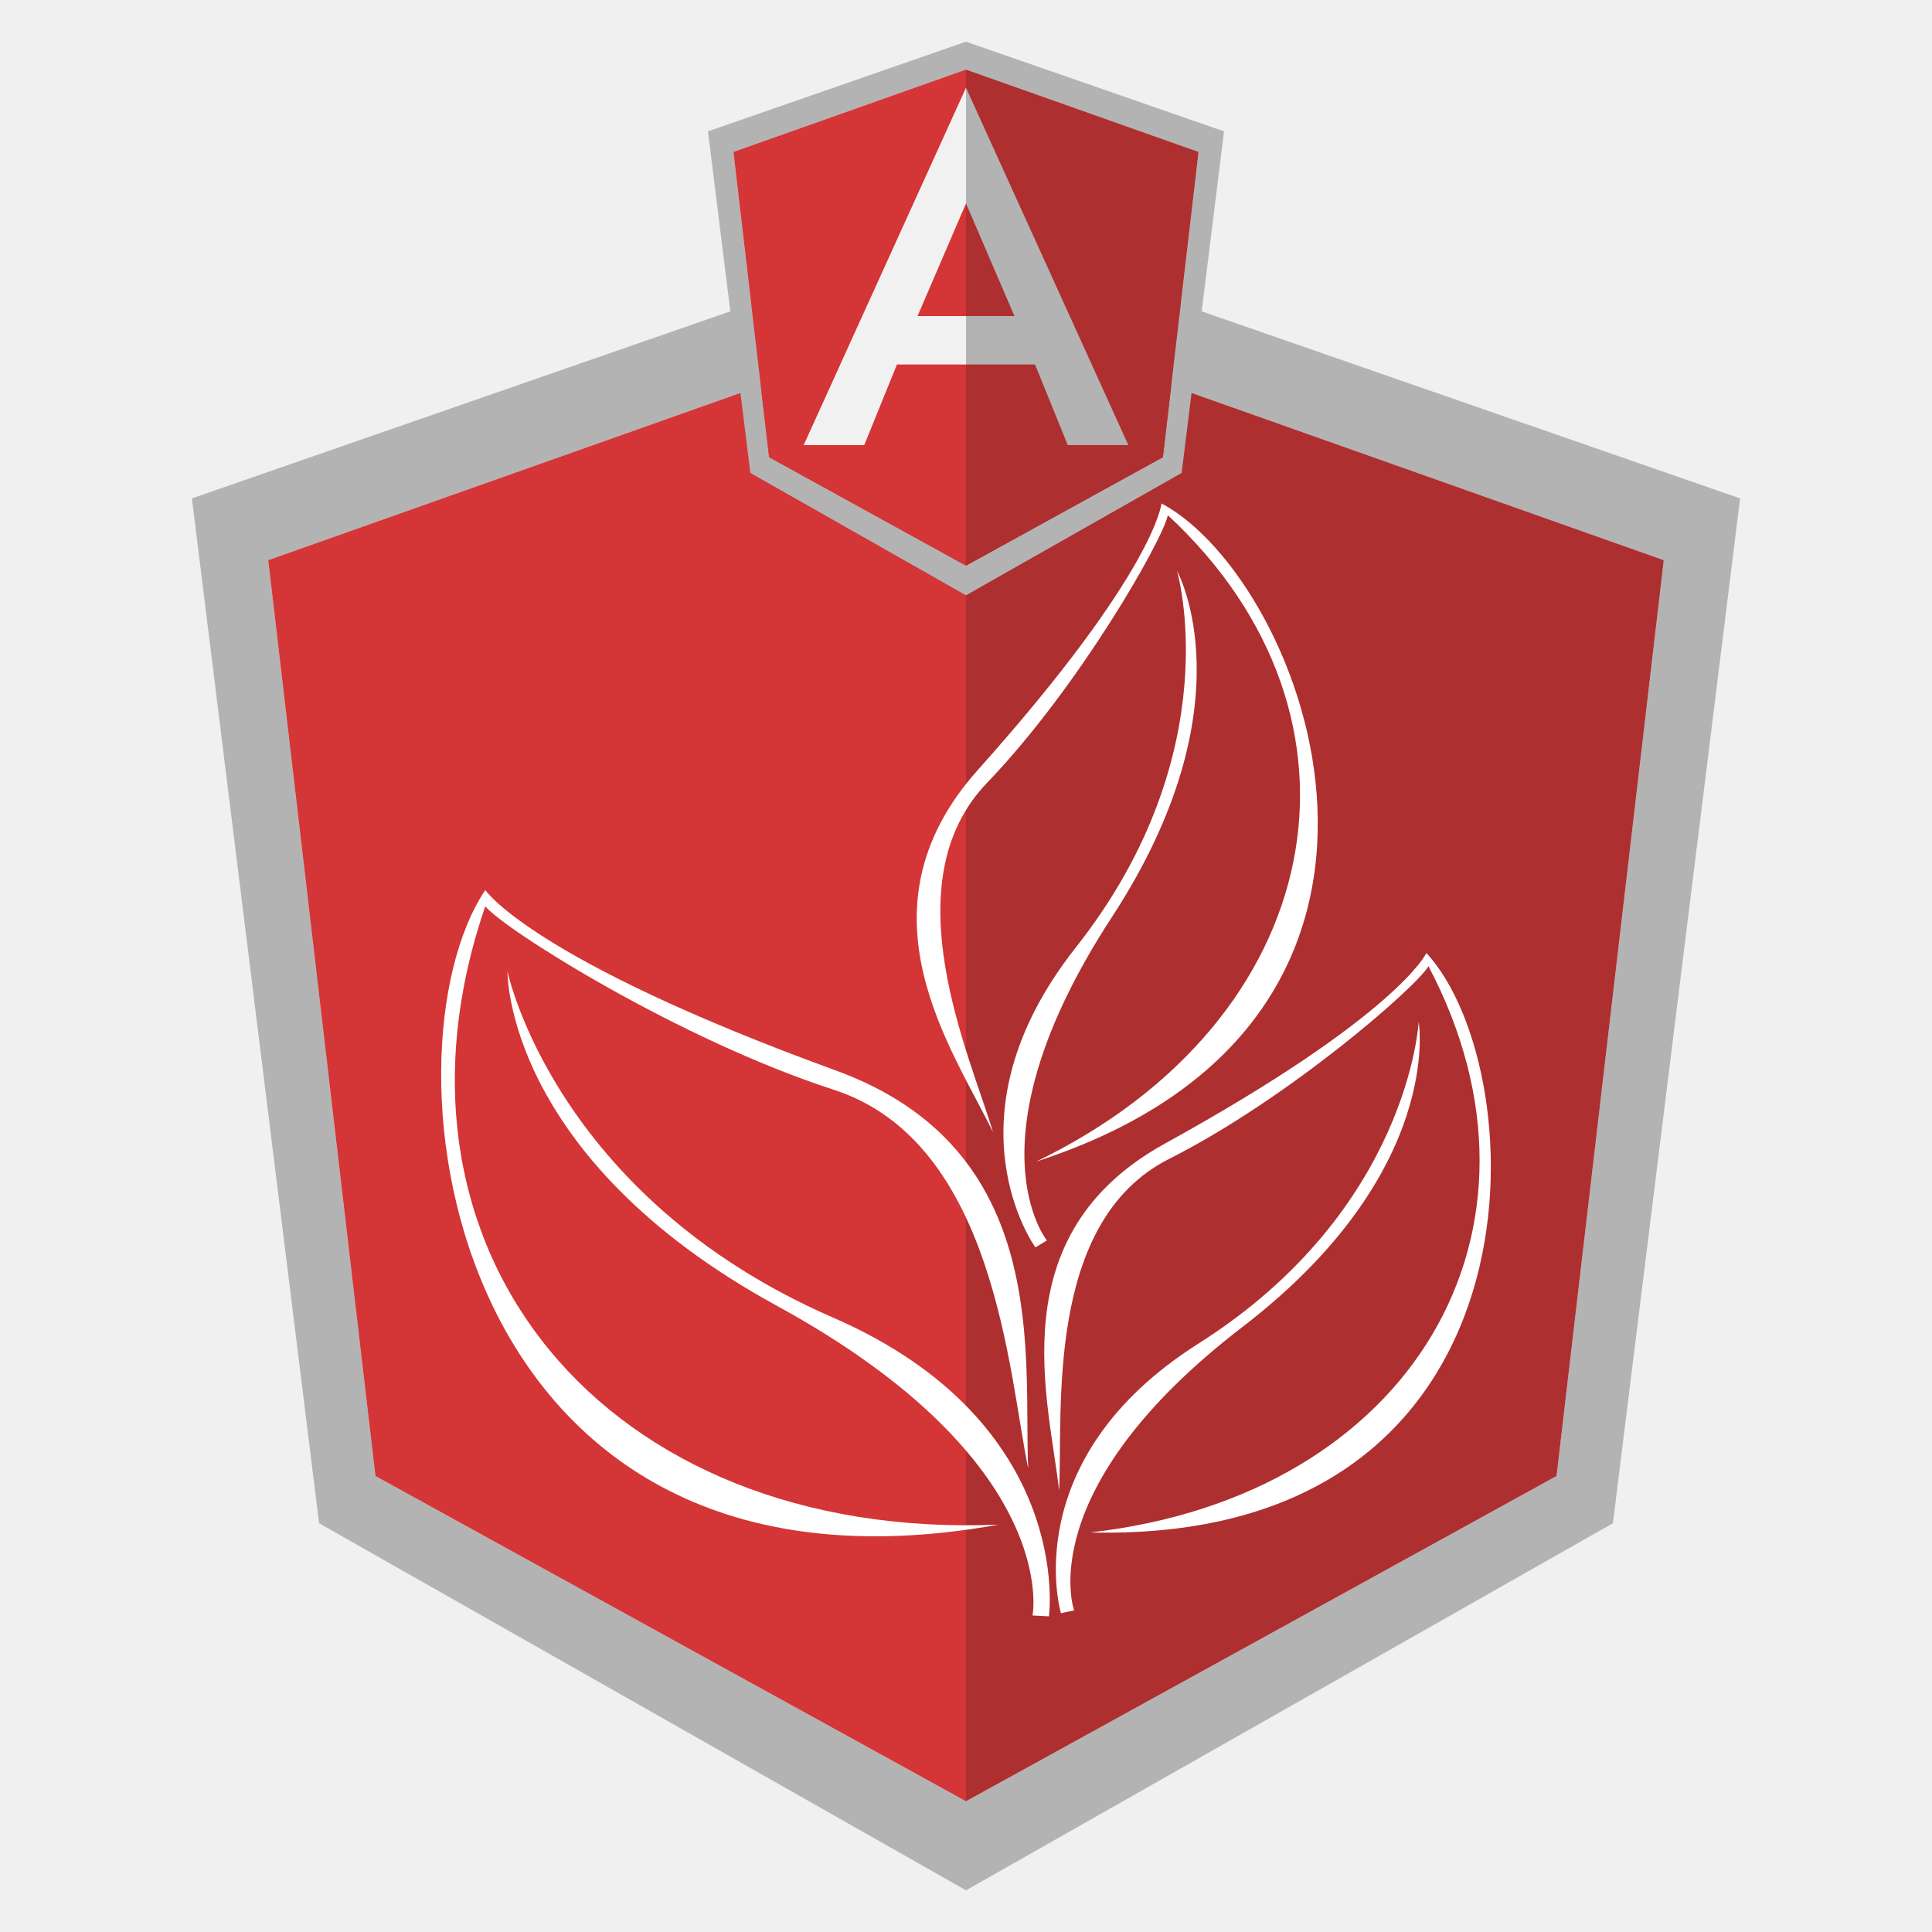
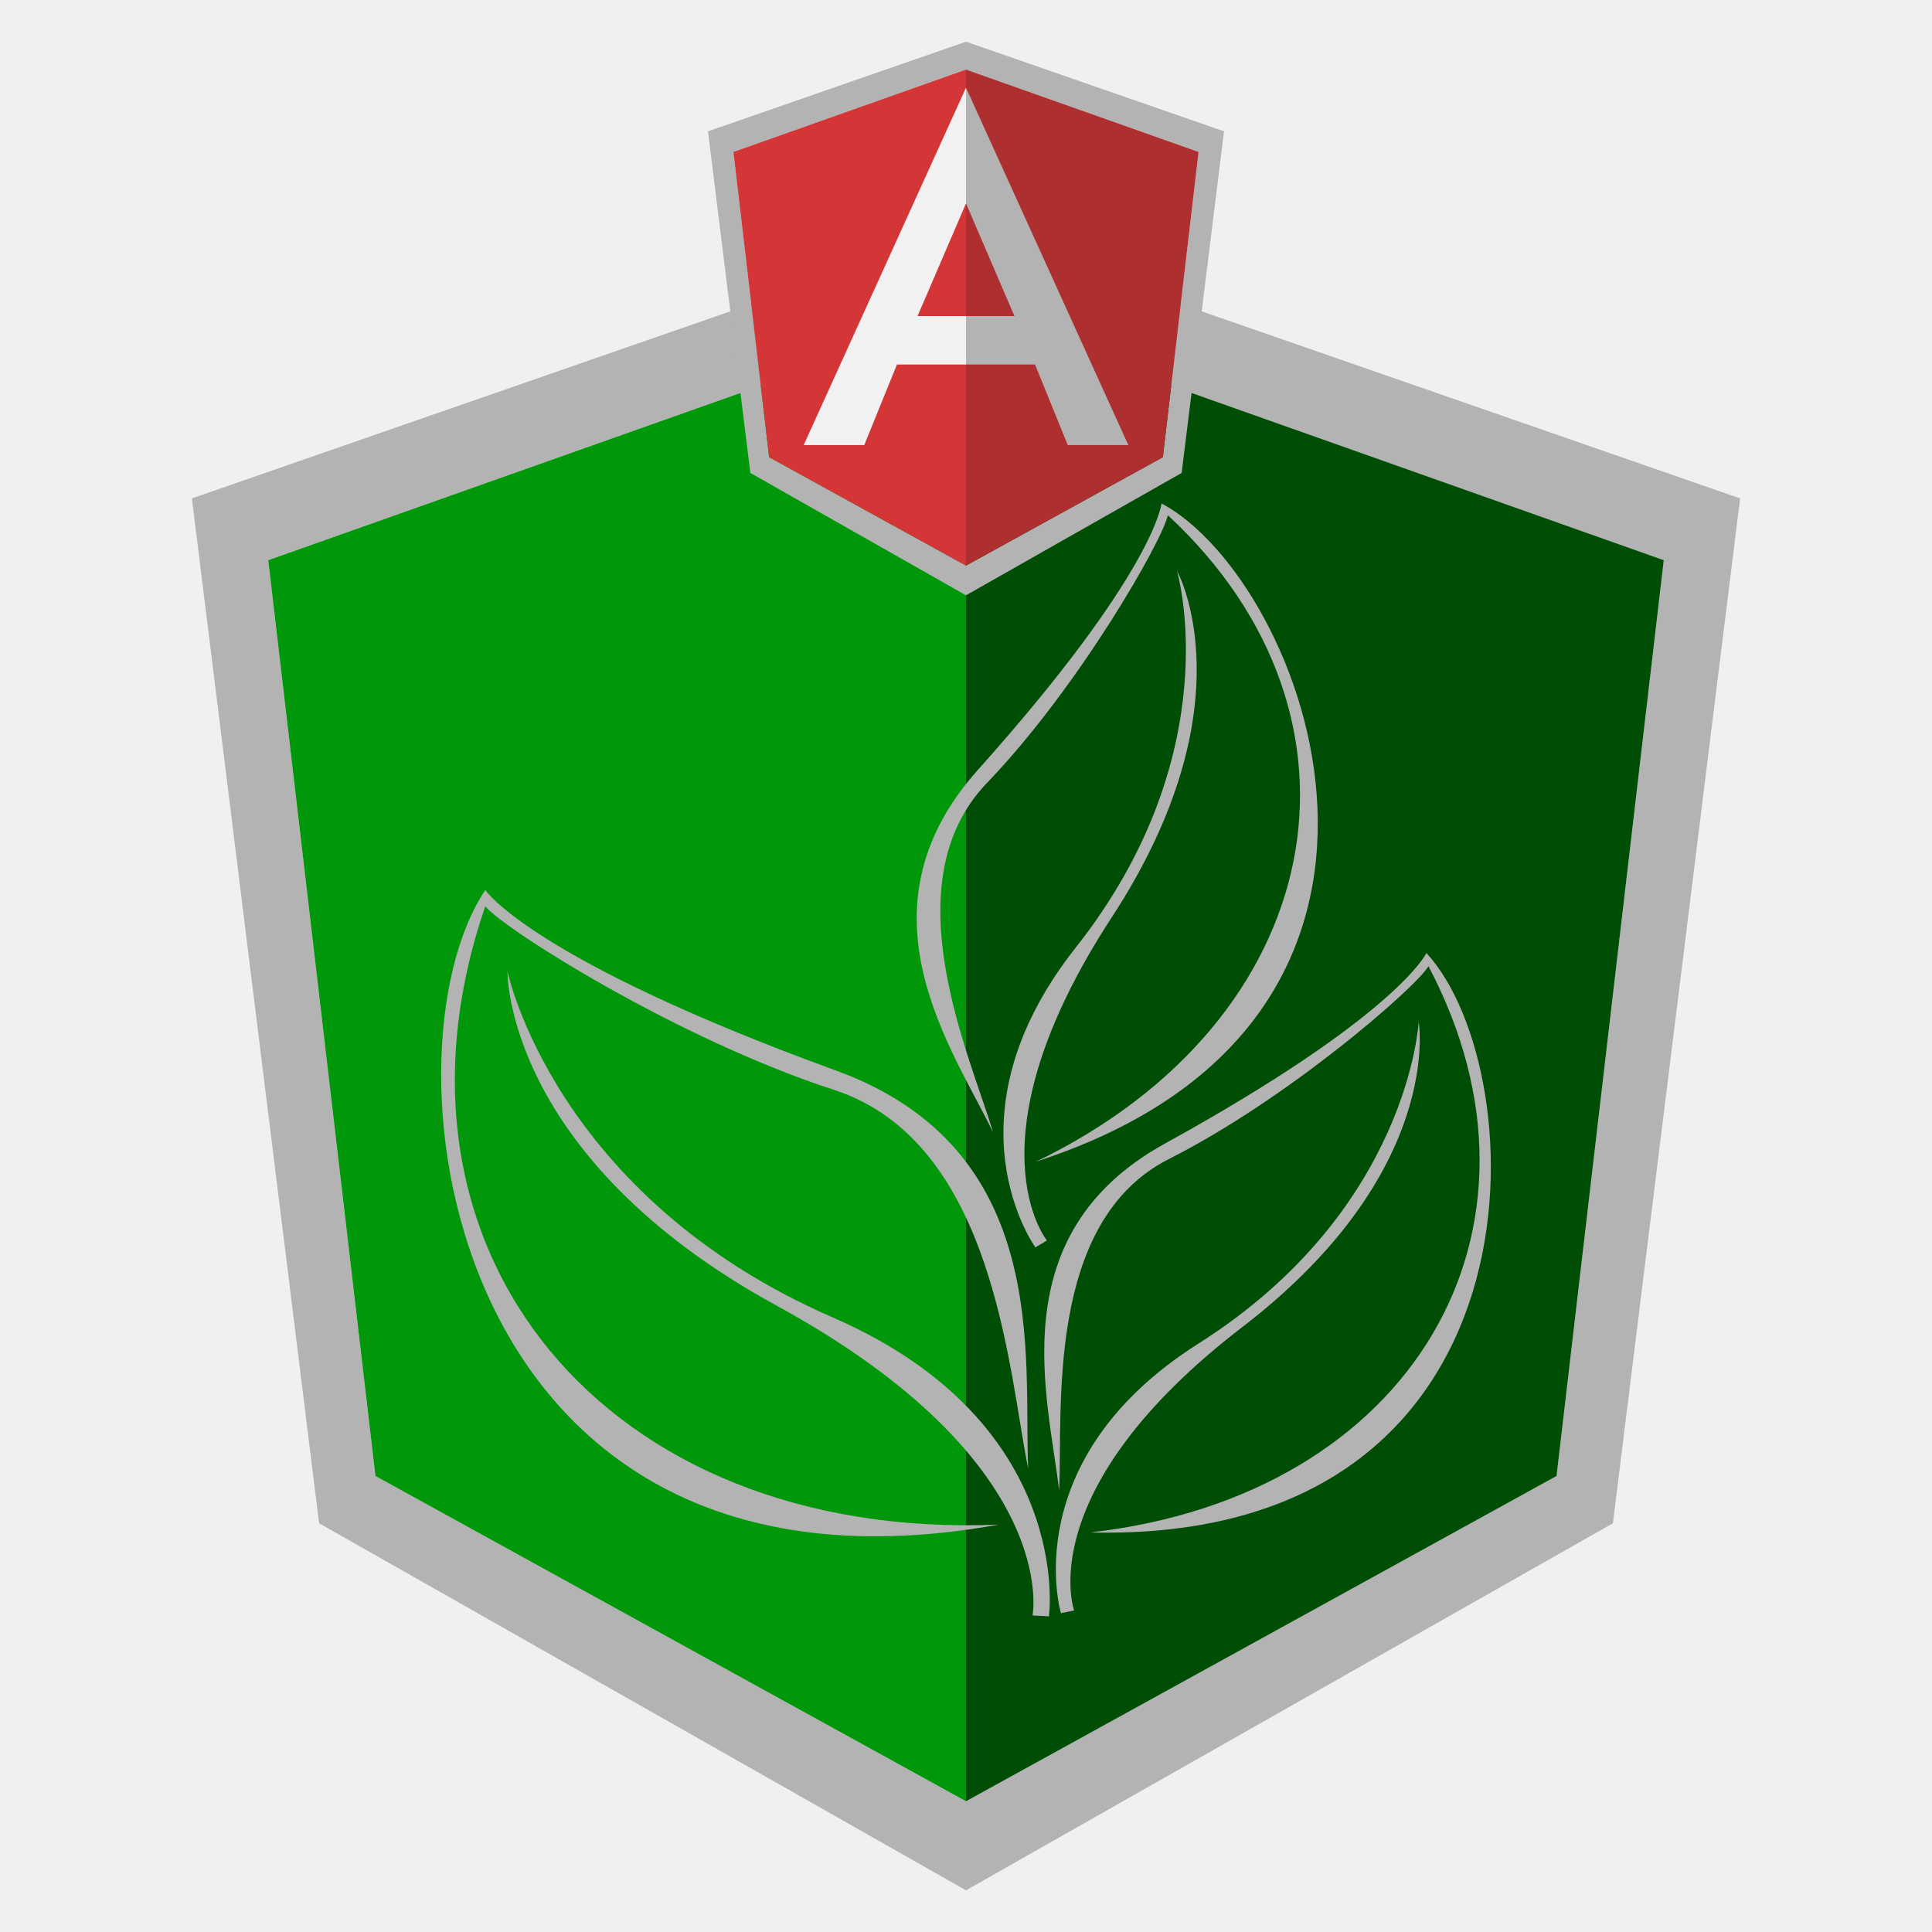
<svg xmlns="http://www.w3.org/2000/svg" width="500" height="500" id="svg2" version="1.1">
  <defs id="defs4" />
  <g id="layer4" style="display:inline">
-     <g id="g5388" transform="matrix(0.9405448,0,0,0.9405448,14.86381,39.16121)">
-       <g id="g5368">
-         <g id="g5199">
-           <g id="g5201">
-             <path id="path5203" d="m 250,21.5 -213,74 35,282 178,101 L 250,454 87.5,364.5 58,112.5 250,44.5 z" style="fill:#b3b3b3;fill-opacity:1;stroke:none;display:inline" />
-             <path style="fill:#b3b3b3;fill-opacity:1;stroke:none;display:inline" d="m 250,21.5 213,74 -35,282 -178,101 0,-24.5 162.5,-89.5 29.5,-252 -192,-68 z" id="path5205" />
+     <g id="g5368" transform="matrix(0.9405448,0,0,0.9405448,14.86381,39.16121)">
+       <g id="g5199">
+         <g id="g5201">
+           <path style="fill:#b3b3b3;fill-opacity:1;stroke:none;display:inline" d="m 250,21.5 -213,74 35,282 178,101 L 250,454 87.5,364.5 58,112.5 250,44.5 z" id="path5203" />
+           <path id="path5205" d="m 250,21.5 213,74 -35,282 -178,101 0,-24.5 162.5,-89.5 29.5,-252 -192,-68 z" style="fill:#b3b3b3;fill-opacity:1;stroke:none;display:inline" />
+         </g>
+         <g id="g5207">
+           <path style="fill:#00980a;fill-opacity:1;stroke:none;display:inline" d="m 250,44.5 -192,68 29.5,252 L 250,454 z" id="path5209" />
+           <path id="path5211" d="m 250,44.5 192,68 -29.5,252 L 250,454 z" style="fill:#004e05;fill-opacity:1;stroke:none;display:inline" />
+         </g>
+       </g>
+       <g transform="matrix(0.3333333,0,0,0.3333333,166.6667,-37.33333)" id="g5213">
+         <g id="g5191">
+           <g id="g5159">
+             <path style="fill:#b3b3b3;fill-opacity:1;stroke:none;display:inline" d="m 250,21.5 -213,74 35,282 178,101 L 250,454 87.5,364.5 58,112.5 250,44.5 z" id="path3193" />
+             <path id="path4016" d="m 250,21.5 213,74 -35,282 -178,101 0,-24.5 162.5,-89.5 29.5,-252 -192,-68 z" style="fill:#b3b3b3;fill-opacity:1;stroke:none;display:inline" />
          </g>
-           <g id="g5207">
-             <path id="path5209" d="m 250,44.5 -192,68 29.5,252 L 250,454 z" style="fill:#d43536;fill-opacity:1;stroke:none;display:inline" />
-             <path style="fill:#ae2f30;fill-opacity:1;stroke:none;display:inline" d="m 250,44.5 192,68 -29.5,252 L 250,454 z" id="path5211" />
+           <g id="g5163">
+             <path style="fill:#d43536;fill-opacity:1;stroke:none;display:inline" d="m 250,44.5 -192,68 29.5,252 L 250,454 z" id="path4009" />
+             <path id="path4020" d="m 250,44.5 192,68 -29.5,252 L 250,454 z" style="fill:#ae2f30;fill-opacity:1;stroke:none;display:inline" />
          </g>
        </g>
-         <g id="g5213" transform="matrix(0.3333333,0,0,0.3333333,166.6667,-37.33333)">
-           <g id="g5191">
-             <g id="g5159">
-               <path id="path3193" d="m 250,21.5 -213,74 35,282 178,101 L 250,454 87.5,364.5 58,112.5 250,44.5 z" style="fill:#b3b3b3;fill-opacity:1;stroke:none;display:inline" />
-               <path style="fill:#b3b3b3;fill-opacity:1;stroke:none;display:inline" d="m 250,21.5 213,74 -35,282 -178,101 0,-24.5 162.5,-89.5 29.5,-252 -192,-68 z" id="path4016" />
-             </g>
-             <g id="g5163">
-               <path id="path4009" d="m 250,44.5 -192,68 29.5,252 L 250,454 z" style="fill:#d43536;fill-opacity:1;stroke:none;display:inline" />
-               <path style="fill:#ae2f30;fill-opacity:1;stroke:none;display:inline" d="m 250,44.5 192,68 -29.5,252 L 250,454 z" id="path4020" />
-             </g>
-           </g>
-           <g id="g5167">
-             <path id="path4024" d="m 250,59.5 134,295 -50,0 -27,-66.5 -57,0 0,-40 40,0 -40,-93 z" style="fill:#b3b3b3;fill-opacity:1;stroke:none;display:inline" />
-             <path style="fill:#f2f1f1;fill-opacity:1;stroke:none" d="m 250,59.5 -134,295 50,0 27,-66.5 57,0 0,-40 -40,0 40,-93 z" id="path4012" />
-           </g>
+         <g id="g5167">
+           <path style="fill:#b3b3b3;fill-opacity:1;stroke:none;display:inline" d="m 250,59.5 134,295 -50,0 -27,-66.5 -57,0 0,-40 40,0 -40,-93 z" id="path4024" />
+           <path id="path4012" d="m 250,59.5 -134,295 50,0 27,-66.5 57,0 0,-40 -40,0 40,-93 z" style="fill:#f2f1f1;fill-opacity:1;stroke:none" />
        </g>
      </g>
-       <g transform="translate(18.81967,3.245748)" id="g5357">
-         <g id="g5341" transform="translate(-29.30653,6.512563)">
-           <path id="path5337" d="m 134.322,215.889 c 0,0 12.887,61.898 89.548,95.246 66.664,28.999 59.477,82.281 59.427,82.221 l -4.498,-0.238 c 0,0 8.275,-42.233 -70.397,-85.239 -74.927,-40.959 -74.08,-91.99 -74.08,-91.99 z" style="fill:#ffffff;fill-opacity:1;stroke:none" />
-           <path id="path5339" d="M 277.598,352.653 C 276.247,322.135 284.316,264.872 224.683,243.161 140.834,212.633 128.216,193.503 128.216,193.503 97.934,238.693 117.015,395.639 269.457,368.121 160.861,372.642 95.724,292.433 128.216,197.98 c 5.233,6.393 53.333,36.699 95.857,50.472 44.564,14.434 48.146,78.303 53.525,104.201 z" style="fill:#ffffff;fill-opacity:1;stroke:none" />
-         </g>
-         <g transform="matrix(-0.8110171,0.1261793,0.1261793,0.8110171,437.4367,44.2348)" id="g5345">
-           <path style="fill:#ffffff;fill-opacity:1;stroke:none" d="m 134.322,215.889 c 0,0 12.887,61.898 89.548,95.246 66.664,28.999 59.477,82.281 59.427,82.221 l -4.498,-0.238 c 0,0 8.275,-42.233 -70.397,-85.239 -74.927,-40.959 -74.08,-91.99 -74.08,-91.99 z" id="path5347" />
-           <path style="fill:#ffffff;fill-opacity:1;stroke:none" d="M 277.598,352.653 C 276.247,322.135 284.316,264.872 224.683,243.161 140.834,212.633 128.216,193.503 128.216,193.503 97.934,238.693 117.015,395.639 269.457,368.121 160.861,372.642 95.724,292.433 128.216,197.98 c 5.233,6.393 53.333,36.699 95.857,50.472 44.564,14.434 48.146,78.303 53.525,104.201 z" id="path5349" />
-         </g>
-         <g id="g5351" transform="matrix(-0.723397,0.3877714,0.3877714,0.723397,302.6905,-96.05856)">
-           <path id="path5353" d="m 134.322,215.889 c 0,0 12.887,61.898 89.548,95.246 66.664,28.999 59.477,82.281 59.427,82.221 l -4.498,-0.238 c 0,0 8.275,-42.233 -70.397,-85.239 -74.927,-40.959 -74.08,-91.99 -74.08,-91.99 z" style="fill:#ffffff;fill-opacity:1;stroke:none" />
-           <path id="path5355" d="M 277.598,352.653 C 276.247,322.135 284.316,264.872 224.683,243.161 140.834,212.633 128.216,193.503 128.216,193.503 97.934,238.693 117.015,395.639 269.457,368.121 160.861,372.642 95.724,292.433 128.216,197.98 c 5.233,6.393 53.333,36.699 95.857,50.472 44.564,14.434 48.146,78.303 53.525,104.201 z" style="fill:#ffffff;fill-opacity:1;stroke:none" />
-         </g>
+     </g>
+     <g id="g5357" transform="matrix(0.9405448,0,0,0.9405448,32.56455,42.21398)" style="fill:#b3b3b3;fill-opacity:1">
+       <g transform="translate(-29.30653,6.512563)" id="g5341" style="fill:#b3b3b3;fill-opacity:1">
+         <path style="fill:#b3b3b3;fill-opacity:1;stroke:none" d="m 134.322,215.889 c 0,0 12.887,61.898 89.548,95.246 66.664,28.999 59.477,82.281 59.427,82.221 l -4.498,-0.238 c 0,0 8.275,-42.233 -70.397,-85.239 -74.927,-40.959 -74.08,-91.99 -74.08,-91.99 z" id="path5337" />
+         <path style="fill:#b3b3b3;fill-opacity:1;stroke:none" d="M 277.598,352.653 C 276.247,322.135 284.316,264.872 224.683,243.161 140.834,212.633 128.216,193.503 128.216,193.503 97.934,238.693 117.015,395.639 269.457,368.121 160.861,372.642 95.724,292.433 128.216,197.98 c 5.233,6.393 53.333,36.699 95.857,50.472 44.564,14.434 48.146,78.303 53.525,104.201 z" id="path5339" />
+       </g>
+       <g id="g5345" transform="matrix(-0.8110171,0.1261793,0.1261793,0.8110171,437.4367,44.2348)" style="fill:#b3b3b3;fill-opacity:1">
+         <path id="path5347" d="m 134.322,215.889 c 0,0 12.887,61.898 89.548,95.246 66.664,28.999 59.477,82.281 59.427,82.221 l -4.498,-0.238 c 0,0 8.275,-42.233 -70.397,-85.239 -74.927,-40.959 -74.08,-91.99 -74.08,-91.99 z" style="fill:#b3b3b3;fill-opacity:1;stroke:none" />
+         <path id="path5349" d="M 277.598,352.653 C 276.247,322.135 284.316,264.872 224.683,243.161 140.834,212.633 128.216,193.503 128.216,193.503 97.934,238.693 117.015,395.639 269.457,368.121 160.861,372.642 95.724,292.433 128.216,197.98 c 5.233,6.393 53.333,36.699 95.857,50.472 44.564,14.434 48.146,78.303 53.525,104.201 z" style="fill:#b3b3b3;fill-opacity:1;stroke:none" />
+       </g>
+       <g transform="matrix(-0.723397,0.3877714,0.3877714,0.723397,302.6905,-96.05856)" id="g5351" style="fill:#b3b3b3;fill-opacity:1">
+         <path style="fill:#b3b3b3;fill-opacity:1;stroke:none" d="m 134.322,215.889 c 0,0 12.887,61.898 89.548,95.246 66.664,28.999 59.477,82.281 59.427,82.221 l -4.498,-0.238 c 0,0 8.275,-42.233 -70.397,-85.239 -74.927,-40.959 -74.08,-91.99 -74.08,-91.99 z" id="path5353" />
+         <path style="fill:#b3b3b3;fill-opacity:1;stroke:none" d="M 277.598,352.653 C 276.247,322.135 284.316,264.872 224.683,243.161 140.834,212.633 128.216,193.503 128.216,193.503 97.934,238.693 117.015,395.639 269.457,368.121 160.861,372.642 95.724,292.433 128.216,197.98 c 5.233,6.393 53.333,36.699 95.857,50.472 44.564,14.434 48.146,78.303 53.525,104.201 z" id="path5355" />
      </g>
    </g>
  </g>
</svg>
